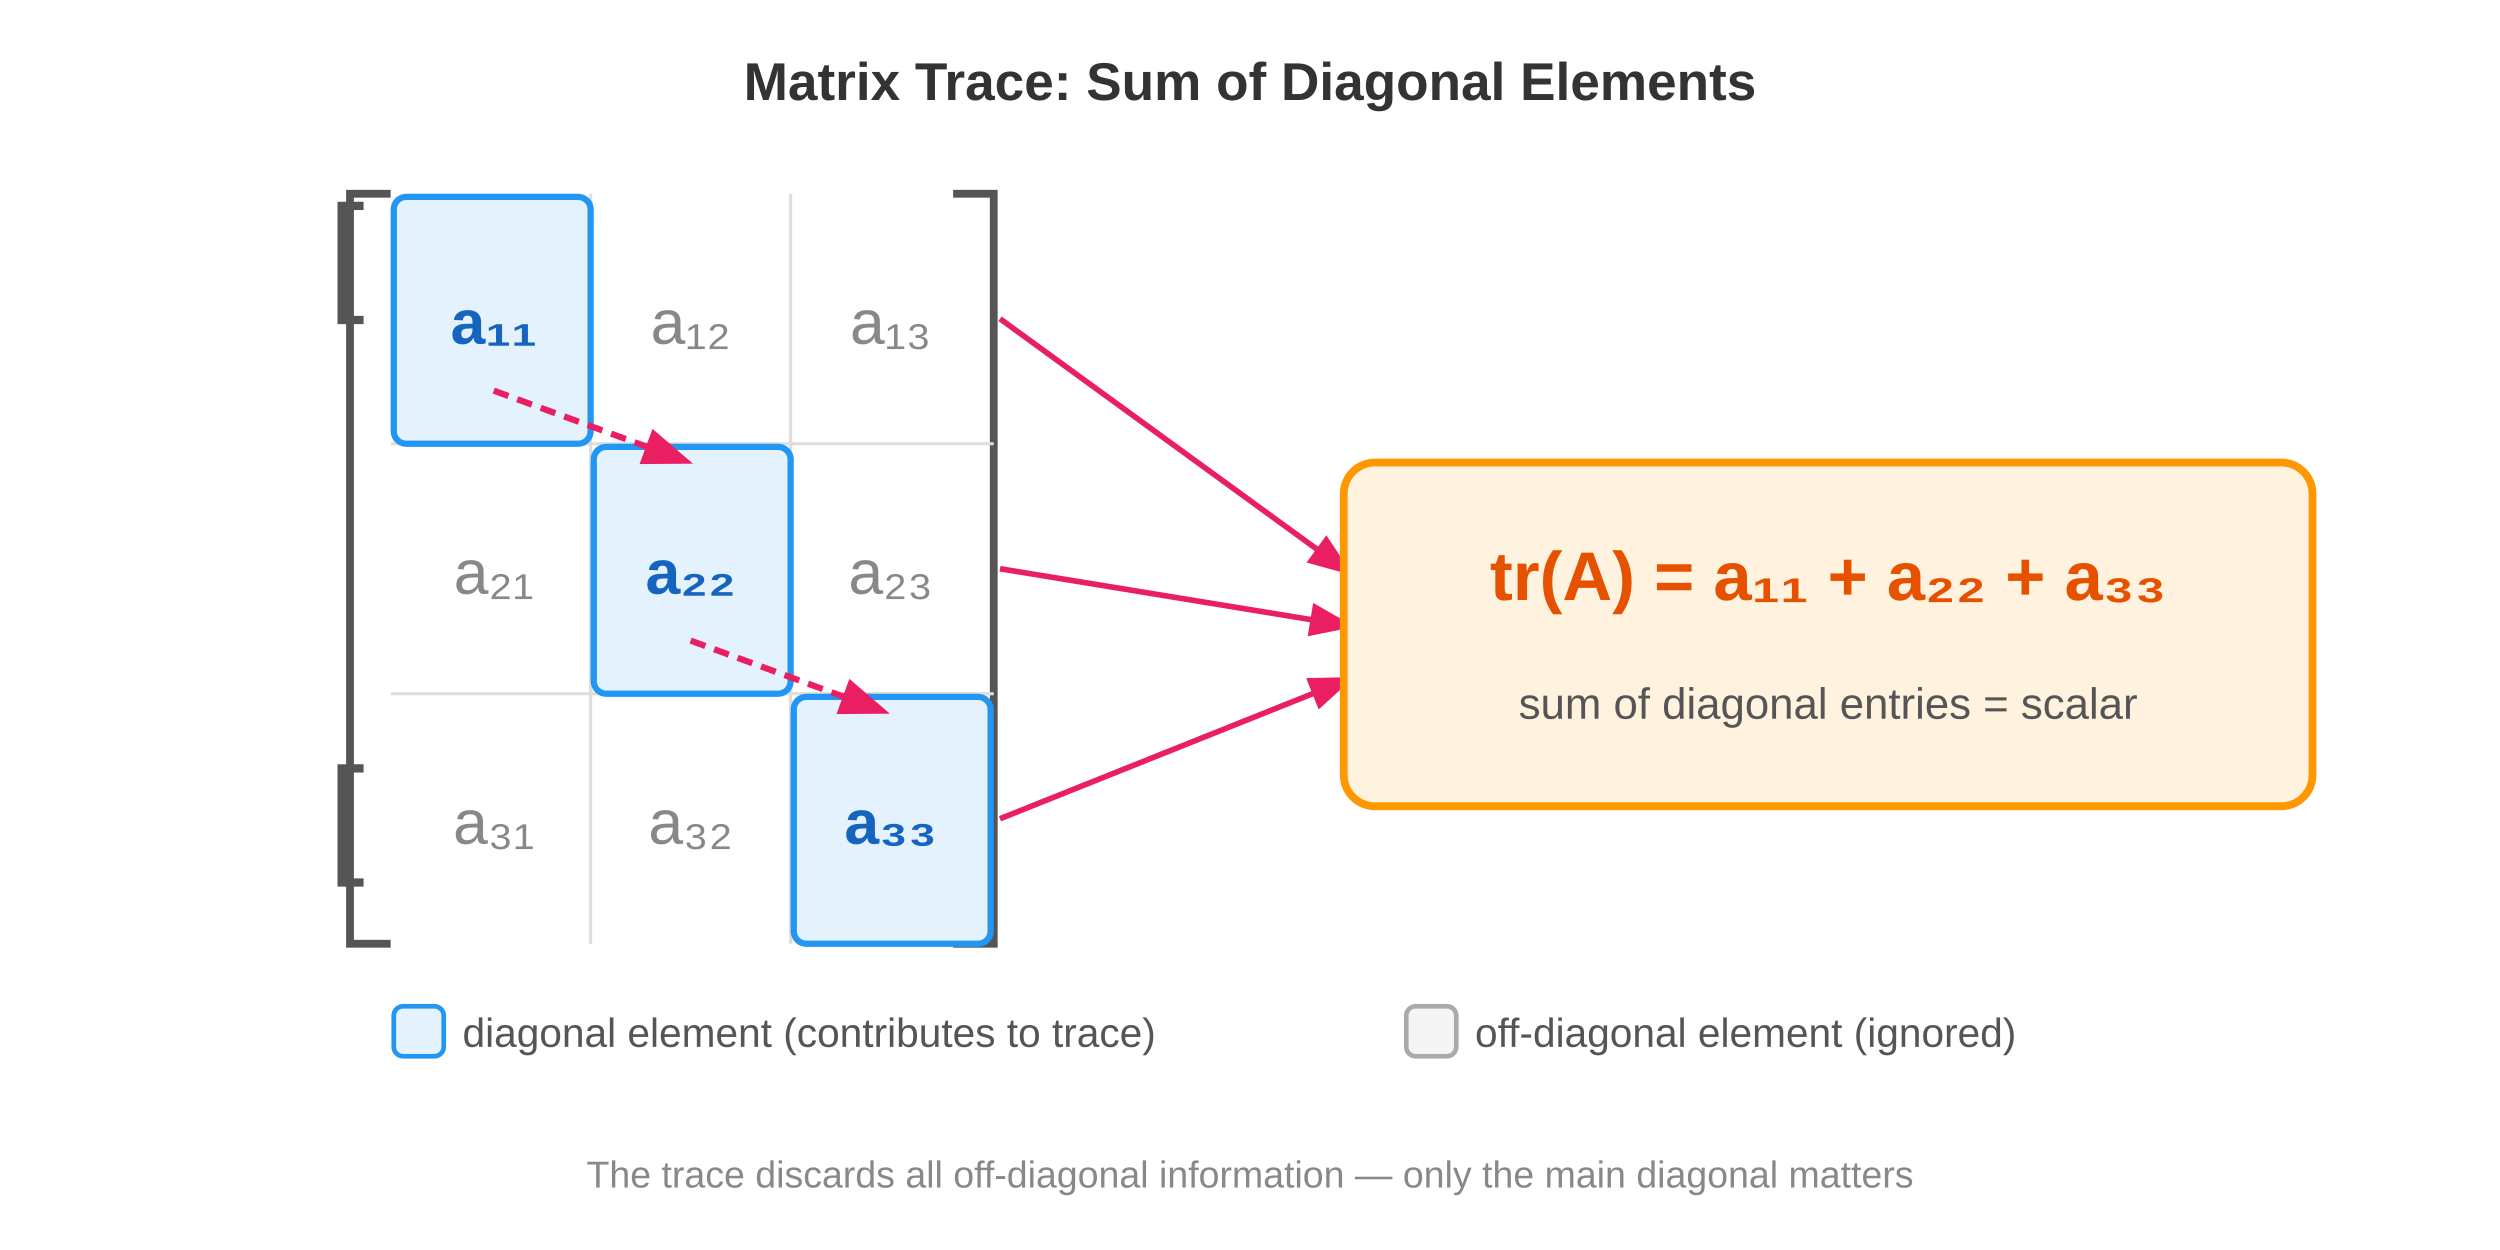
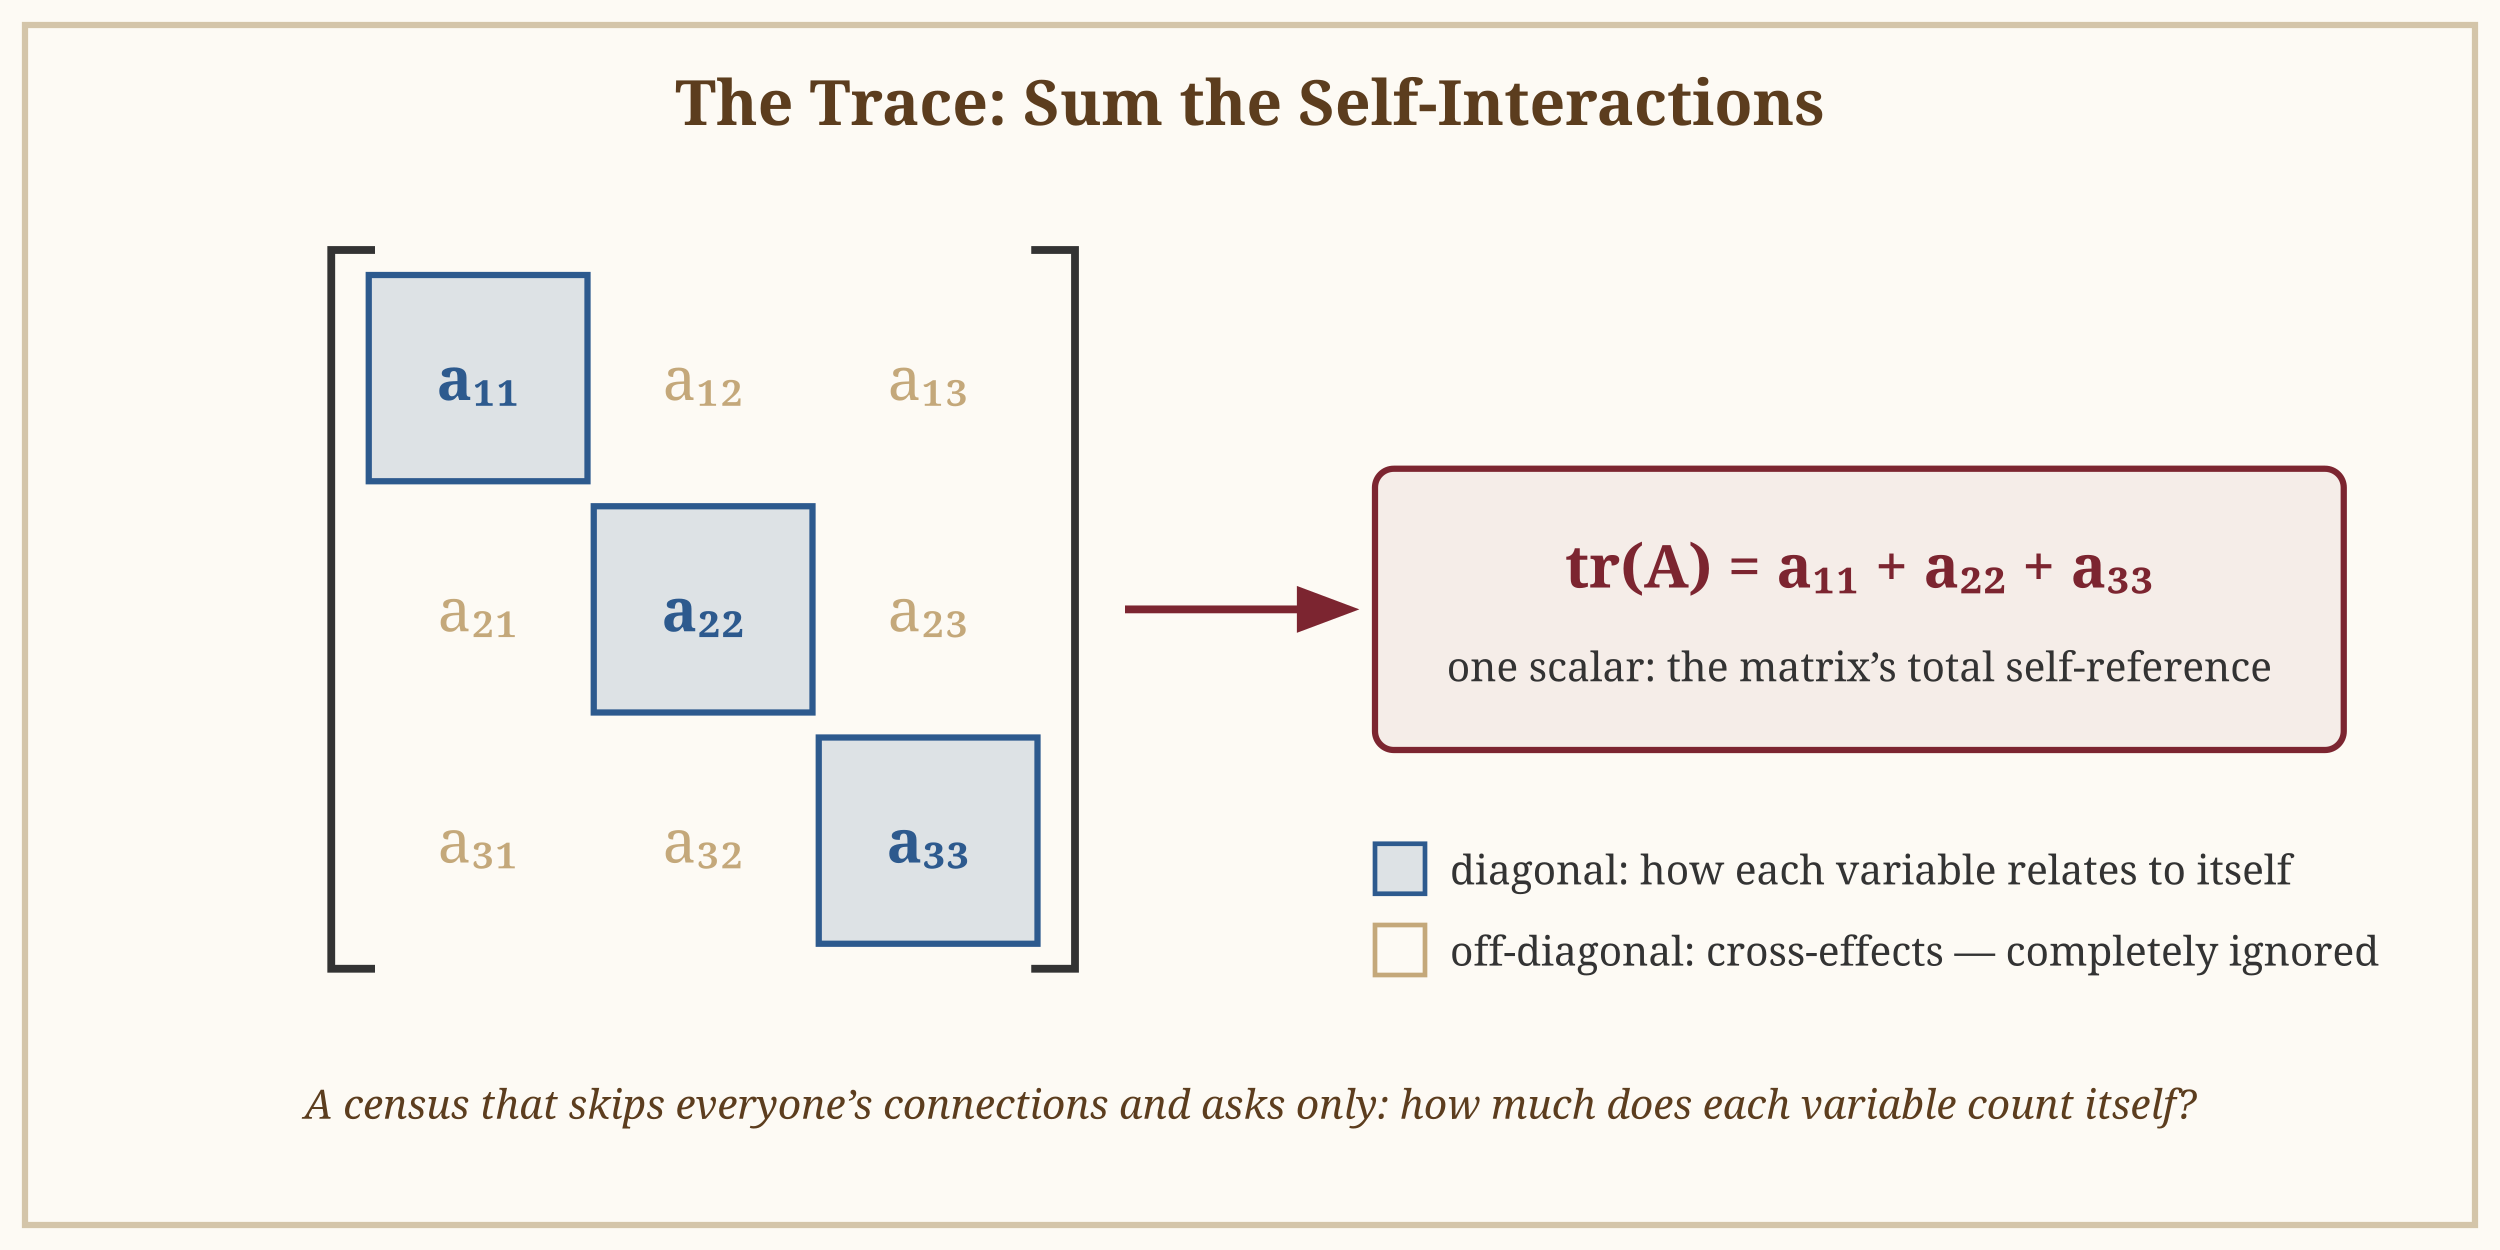
- <svg xmlns="http://www.w3.org/2000/svg" viewBox="0 0 800 400" font-family="Arial, sans-serif">
-   <rect width="800" height="400" fill="white" />
+ <svg xmlns="http://www.w3.org/2000/svg" viewBox="0 0 800 400">
+   <rect width="800" height="400" fill="#FDFAF4" />
+   <rect x="8" y="8" width="784" height="384" fill="none" stroke="#D4C5A9" stroke-width="2" />
  <defs>
-     <marker id="arr" markerWidth="8" markerHeight="8" refX="6" refY="3" orient="auto">
-       <path d="M0,0 L0,6 L8,3 z" fill="#E91E63" />
+     <marker id="arrTR" markerWidth="8" markerHeight="8" refX="6" refY="3" orient="auto">
+       <path d="M0,0 L0,6 L8,3 z" fill="#7C2530" />
    </marker>
  </defs>
-   <text x="400" y="32" text-anchor="middle" font-size="17" font-weight="bold" fill="#333">Matrix Trace: Sum of Diagonal Elements</text>
-   <text x="105" y="95" font-size="42" fill="#555" font-weight="200">[</text>
-   <text x="105" y="185" font-size="42" fill="#555" font-weight="200"> </text>
-   <text x="105" y="275" font-size="42" fill="#555" font-weight="200">[</text>
-   <path d="M125,62 L112,62 L112,302 L125,302" fill="none" stroke="#555" stroke-width="2.5" />
-   <path d="M305,62 L318,62 L318,302 L305,302" fill="none" stroke="#555" stroke-width="2.5" />
-   <line x1="125" y1="142" x2="318" y2="142" stroke="#ddd" stroke-width="1" />
-   <line x1="125" y1="222" x2="318" y2="222" stroke="#ddd" stroke-width="1" />
-   <line x1="189" y1="62" x2="189" y2="302" stroke="#ddd" stroke-width="1" />
-   <line x1="253" y1="62" x2="253" y2="302" stroke="#ddd" stroke-width="1" />
-   <rect x="126" y="63" width="63" height="79" rx="4" fill="#E3F2FD" stroke="#2196F3" stroke-width="2" />
-   <rect x="190" y="143" width="63" height="79" rx="4" fill="#E3F2FD" stroke="#2196F3" stroke-width="2" />
-   <rect x="254" y="223" width="63" height="79" rx="4" fill="#E3F2FD" stroke="#2196F3" stroke-width="2" />
-   <text x="158" y="110" text-anchor="middle" font-size="20" font-weight="bold" fill="#1565C0">a₁₁</text>
-   <text x="221" y="110" text-anchor="middle" font-size="20" fill="#888">a₁₂</text>
-   <text x="285" y="110" text-anchor="middle" font-size="20" fill="#888">a₁₃</text>
-   <text x="158" y="190" text-anchor="middle" font-size="20" fill="#888">a₂₁</text>
-   <text x="221" y="190" text-anchor="middle" font-size="20" font-weight="bold" fill="#1565C0">a₂₂</text>
-   <text x="285" y="190" text-anchor="middle" font-size="20" fill="#888">a₂₃</text>
-   <text x="158" y="270" text-anchor="middle" font-size="20" fill="#888">a₃₁</text>
-   <text x="221" y="270" text-anchor="middle" font-size="20" fill="#888">a₃₂</text>
-   <text x="285" y="270" text-anchor="middle" font-size="20" font-weight="bold" fill="#1565C0">a₃₃</text>
-   <line x1="158" y1="125" x2="218" y2="147" stroke="#E91E63" stroke-width="2" stroke-dasharray="5,3" marker-end="url(#arr)" />
-   <line x1="221" y1="205" x2="281" y2="227" stroke="#E91E63" stroke-width="2" stroke-dasharray="5,3" marker-end="url(#arr)" />
-   <line x1="320" y1="102" x2="430" y2="182" stroke="#E91E63" stroke-width="1.8" marker-end="url(#arr)" />
-   <line x1="320" y1="182" x2="430" y2="200" stroke="#E91E63" stroke-width="1.8" marker-end="url(#arr)" />
-   <line x1="320" y1="262" x2="430" y2="218" stroke="#E91E63" stroke-width="1.8" marker-end="url(#arr)" />
-   <rect x="430" y="148" width="310" height="110" rx="10" fill="#FFF3E0" stroke="#FF9800" stroke-width="2.5" />
-   <text x="585" y="192" text-anchor="middle" font-size="22" font-weight="bold" fill="#E65100">tr(A) = a₁₁ + a₂₂ + a₃₃</text>
-   <text x="585" y="230" text-anchor="middle" font-size="14" fill="#555">sum of diagonal entries = scalar</text>
-   <rect x="126" y="322" width="16" height="16" rx="3" fill="#E3F2FD" stroke="#2196F3" stroke-width="1.5" />
-   <text x="148" y="335" font-size="13" fill="#555">diagonal element (contributes to trace)</text>
-   <rect x="450" y="322" width="16" height="16" rx="3" fill="#f5f5f5" stroke="#aaa" stroke-width="1.5" />
-   <text x="472" y="335" font-size="13" fill="#555">off-diagonal element (ignored)</text>
-   <text x="400" y="380" text-anchor="middle" font-size="12" fill="#888">The trace discards all off-diagonal information — only the main diagonal matters</text>
+   <text x="400" y="40" text-anchor="middle" font-family="Georgia, serif" font-size="20" font-weight="bold" fill="#5C3D1E">The Trace: Sum the Self-Interactions</text>
+   <path d="M120,80 L106,80 L106,310 L120,310" fill="none" stroke="#333" stroke-width="2.5" />
+   <path d="M330,80 L344,80 L344,310 L330,310" fill="none" stroke="#333" stroke-width="2.5" />
+   <rect x="118" y="88" width="70" height="66" fill="#2D5A8E" fill-opacity="0.15" stroke="#2D5A8E" stroke-width="2" />
+   <rect x="190" y="162" width="70" height="66" fill="#2D5A8E" fill-opacity="0.15" stroke="#2D5A8E" stroke-width="2" />
+   <rect x="262" y="236" width="70" height="66" fill="#2D5A8E" fill-opacity="0.15" stroke="#2D5A8E" stroke-width="2" />
+   <text x="153" y="128" text-anchor="middle" font-family="Georgia, serif" font-size="19" font-weight="bold" fill="#2D5A8E">a₁₁</text>
+   <text x="225" y="128" text-anchor="middle" font-family="Georgia, serif" font-size="19" fill="#C4A87A">a₁₂</text>
+   <text x="297" y="128" text-anchor="middle" font-family="Georgia, serif" font-size="19" fill="#C4A87A">a₁₃</text>
+   <text x="153" y="202" text-anchor="middle" font-family="Georgia, serif" font-size="19" fill="#C4A87A">a₂₁</text>
+   <text x="225" y="202" text-anchor="middle" font-family="Georgia, serif" font-size="19" font-weight="bold" fill="#2D5A8E">a₂₂</text>
+   <text x="297" y="202" text-anchor="middle" font-family="Georgia, serif" font-size="19" fill="#C4A87A">a₂₃</text>
+   <text x="153" y="276" text-anchor="middle" font-family="Georgia, serif" font-size="19" fill="#C4A87A">a₃₁</text>
+   <text x="225" y="276" text-anchor="middle" font-family="Georgia, serif" font-size="19" fill="#C4A87A">a₃₂</text>
+   <text x="297" y="276" text-anchor="middle" font-family="Georgia, serif" font-size="19" font-weight="bold" fill="#2D5A8E">a₃₃</text>
+   <line x1="360" y1="195" x2="430" y2="195" stroke="#7C2530" stroke-width="2.5" marker-end="url(#arrTR)" />
+   <rect x="440" y="150" width="310" height="90" rx="6" fill="#7C2530" fill-opacity="0.06" stroke="#7C2530" stroke-width="2" />
+   <text x="595" y="188" text-anchor="middle" font-family="Georgia, serif" font-size="19" font-weight="bold" fill="#7C2530">tr(A) = a₁₁ + a₂₂ + a₃₃</text>
+   <text x="595" y="218" text-anchor="middle" font-family="Georgia, serif" font-size="13" fill="#333">one scalar: the matrix’s total self-reference</text>
+   <rect x="440" y="270" width="16" height="16" fill="#2D5A8E" fill-opacity="0.15" stroke="#2D5A8E" stroke-width="1.5" />
+   <text x="464" y="283" font-family="Georgia, serif" font-size="13" fill="#333">diagonal: how each variable relates to itself</text>
+   <rect x="440" y="296" width="16" height="16" fill="none" stroke="#C4A87A" stroke-width="1.5" />
+   <text x="464" y="309" font-family="Georgia, serif" font-size="13" fill="#333">off-diagonal: cross-effects — completely ignored</text>
+   <text x="400" y="358" text-anchor="middle" font-family="Georgia, serif" font-size="13" font-style="italic" fill="#5C3D1E">A census that skips everyone’s connections and asks only: how much does each variable count itself?</text>
</svg>
